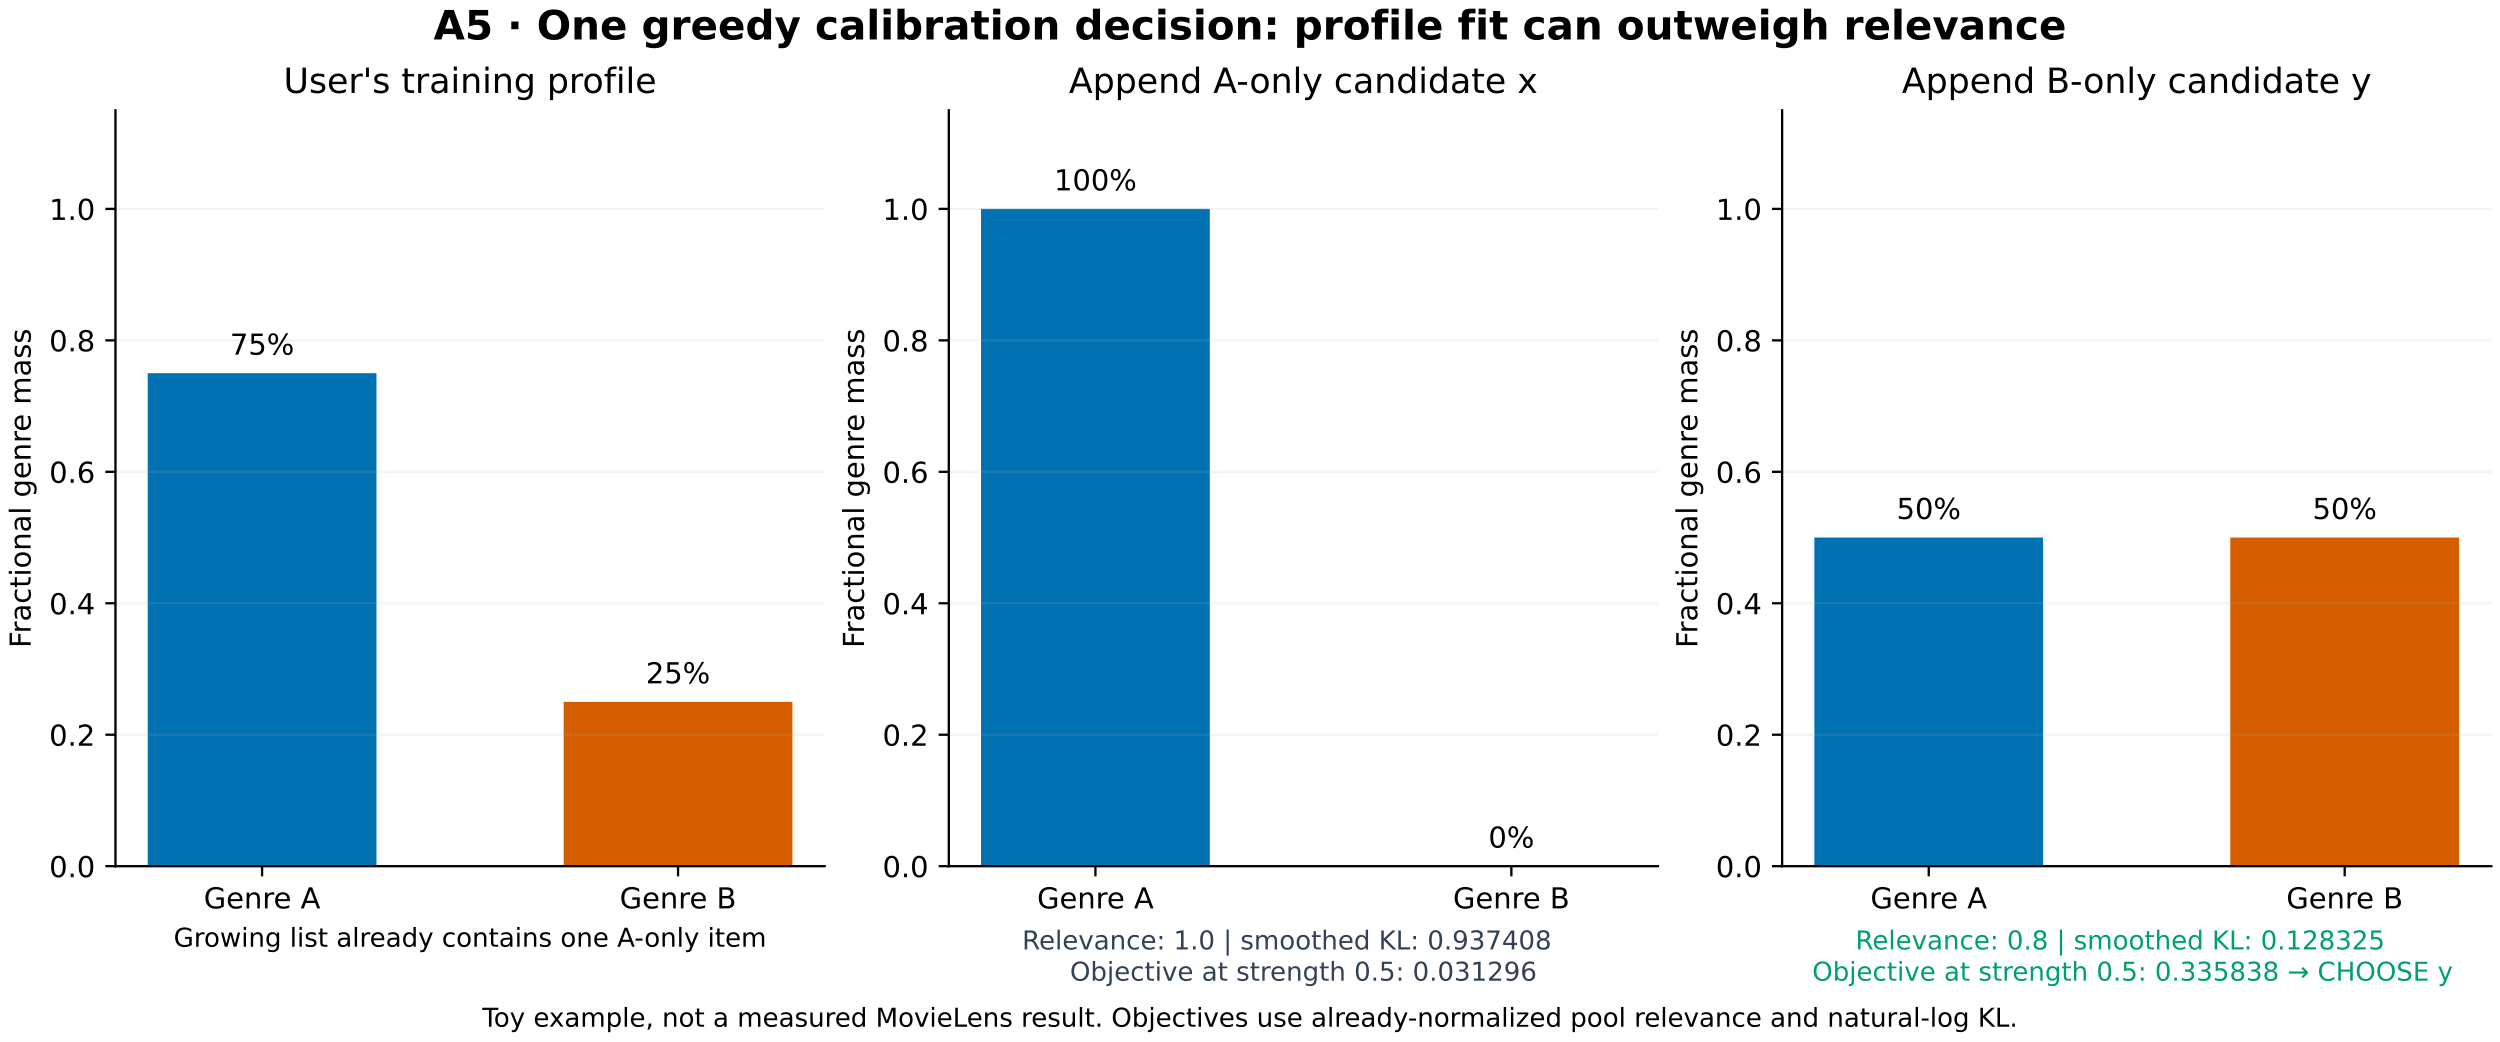
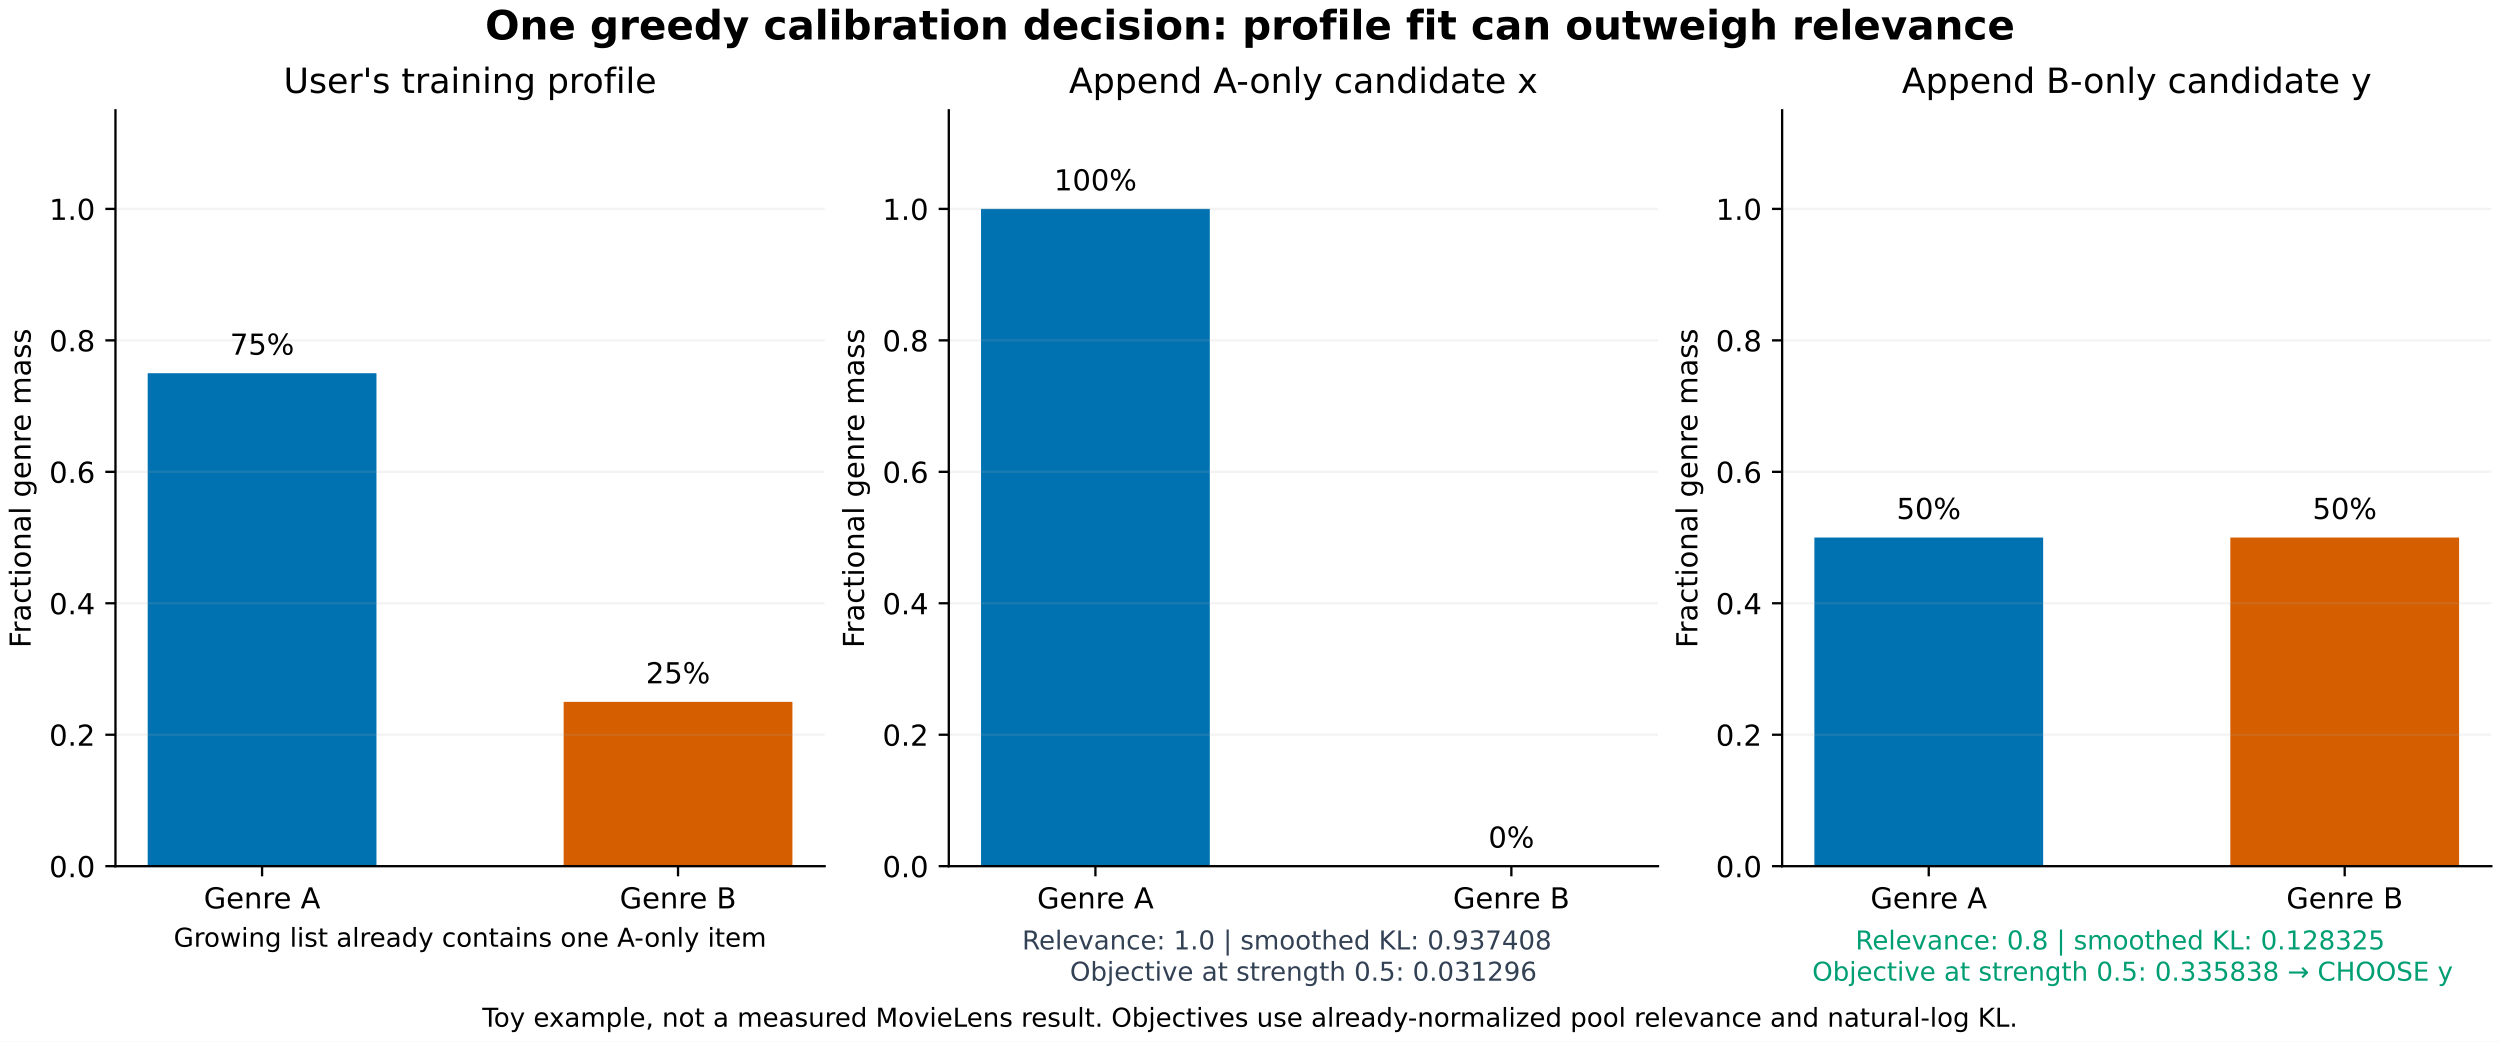
<svg xmlns="http://www.w3.org/2000/svg" xmlns:xlink="http://www.w3.org/1999/xlink" width="864pt" height="360pt" viewBox="0 0 864 360" version="1.1">
  <defs>
    <style type="text/css">*{stroke-linejoin: round; stroke-linecap: butt}</style>
  </defs>
  <g id="figure_1">
    <g id="patch_1">
      <path d="M 0 360 L 864 360 L 864 0 L 0 0 z " style="fill: #ffffff" />
    </g>
    <g id="axes_1">
      <g id="patch_2">
        <path d="M 39.904 299.354 L 285 299.354 L 285 38.12 L 39.904 38.12 z " style="fill: #ffffff" />
      </g>
      <g id="patch_3">
-         <path d="M 51.045 299.354 L 130.108 299.354 L 130.108 128.984 L 51.045 128.984 z " clip-path="url(#pff45b4fee8)" style="fill: #0072b2" />
+         <path d="M 51.045 299.354 L 130.108 299.354 L 130.108 128.984 L 51.045 128.984 z " clip-path="url(#p29c091cd8f)" style="fill: #0072b2" />
      </g>
      <g id="patch_4">
-         <path d="M 194.796 299.354 L 273.859 299.354 L 273.859 242.564 L 194.796 242.564 z " clip-path="url(#pff45b4fee8)" style="fill: #d55e00" />
+         <path d="M 194.796 299.354 L 273.859 299.354 L 273.859 242.564 L 194.796 242.564 z " clip-path="url(#p29c091cd8f)" style="fill: #d55e00" />
      </g>
      <g id="matplotlib.axis_1">
        <g id="xtick_1">
          <g id="line2d_1">
            <defs>
-               <path id="mc8a6582e42" d="M 0 0 L 0 3.5 " style="stroke: #000000; stroke-width: 0.8" />
+               <path id="m94d20d61fe" d="M 0 0 L 0 3.5 " style="stroke: #000000; stroke-width: 0.8" />
            </defs>
            <g>
-               <use xlink:href="#mc8a6582e42" x="90.576" y="299.354" style="stroke: #000000; stroke-width: 0.8" />
+               <use xlink:href="#m94d20d61fe" x="90.576" y="299.354" style="stroke: #000000; stroke-width: 0.8" />
            </g>
          </g>
          <g id="text_1">
            <text style="font-size: 10px; font-family: 'DejaVu Sans', 'Bitstream Vera Sans', 'Computer Modern Sans Serif', 'Lucida Grande', 'Verdana', 'Geneva', 'Lucid', 'Arial', 'Helvetica', 'Avant Garde', sans-serif; text-anchor: middle" x="90.576" y="313.952" transform="rotate(-0 90.57641 313.9519)">Genre A</text>
          </g>
        </g>
        <g id="xtick_2">
          <g id="line2d_2">
            <g>
-               <use xlink:href="#mc8a6582e42" x="234.327" y="299.354" style="stroke: #000000; stroke-width: 0.8" />
+               <use xlink:href="#m94d20d61fe" x="234.327" y="299.354" style="stroke: #000000; stroke-width: 0.8" />
            </g>
          </g>
          <g id="text_2">
            <text style="font-size: 10px; font-family: 'DejaVu Sans', 'Bitstream Vera Sans', 'Computer Modern Sans Serif', 'Lucida Grande', 'Verdana', 'Geneva', 'Lucid', 'Arial', 'Helvetica', 'Avant Garde', sans-serif; text-anchor: middle" x="234.327" y="313.952" transform="rotate(-0 234.3275 313.9519)">Genre B</text>
          </g>
        </g>
        <g id="text_3">
          <text style="font-size: 9px; font-family: 'DejaVu Sans', 'Bitstream Vera Sans', 'Computer Modern Sans Serif', 'Lucida Grande', 'Verdana', 'Geneva', 'Lucid', 'Arial', 'Helvetica', 'Avant Garde', sans-serif; text-anchor: middle" x="162.452" y="327.193" transform="rotate(-0 162.452 327.1929)">Growing list already contains one A-only item</text>
        </g>
      </g>
      <g id="matplotlib.axis_2">
        <g id="ytick_1">
          <g id="line2d_3">
-             <path d="M 39.904 299.354 L 285 299.354 " clip-path="url(#pff45b4fee8)" style="fill: none; stroke: #b0b0b0; stroke-opacity: 0.15; stroke-width: 0.8; stroke-linecap: square" />
+             <path d="M 39.904 299.354 L 285 299.354 " clip-path="url(#p29c091cd8f)" style="fill: none; stroke: #b0b0b0; stroke-opacity: 0.15; stroke-width: 0.8; stroke-linecap: square" />
          </g>
          <g id="line2d_4">
            <defs>
-               <path id="mdb59156694" d="M 0 0 L -3.5 0 " style="stroke: #000000; stroke-width: 0.8" />
+               <path id="m4c123bed94" d="M 0 0 L -3.5 0 " style="stroke: #000000; stroke-width: 0.8" />
            </defs>
            <g>
-               <use xlink:href="#mdb59156694" x="39.904" y="299.354" style="stroke: #000000; stroke-width: 0.8" />
+               <use xlink:href="#m4c123bed94" x="39.904" y="299.354" style="stroke: #000000; stroke-width: 0.8" />
            </g>
          </g>
          <g id="text_4">
            <text style="font-size: 10px; font-family: 'DejaVu Sans', 'Bitstream Vera Sans', 'Computer Modern Sans Serif', 'Lucida Grande', 'Verdana', 'Geneva', 'Lucid', 'Arial', 'Helvetica', 'Avant Garde', sans-serif; text-anchor: end" x="32.904" y="303.153" transform="rotate(-0 32.90415 303.1531)">0.0</text>
          </g>
        </g>
        <g id="ytick_2">
          <g id="line2d_5">
-             <path d="M 39.904 253.922 L 285 253.922 " clip-path="url(#pff45b4fee8)" style="fill: none; stroke: #b0b0b0; stroke-opacity: 0.15; stroke-width: 0.8; stroke-linecap: square" />
+             <path d="M 39.904 253.922 L 285 253.922 " clip-path="url(#p29c091cd8f)" style="fill: none; stroke: #b0b0b0; stroke-opacity: 0.15; stroke-width: 0.8; stroke-linecap: square" />
          </g>
          <g id="line2d_6">
            <g>
-               <use xlink:href="#mdb59156694" x="39.904" y="253.922" style="stroke: #000000; stroke-width: 0.8" />
+               <use xlink:href="#m4c123bed94" x="39.904" y="253.922" style="stroke: #000000; stroke-width: 0.8" />
            </g>
          </g>
          <g id="text_5">
            <text style="font-size: 10px; font-family: 'DejaVu Sans', 'Bitstream Vera Sans', 'Computer Modern Sans Serif', 'Lucida Grande', 'Verdana', 'Geneva', 'Lucid', 'Arial', 'Helvetica', 'Avant Garde', sans-serif; text-anchor: end" x="32.904" y="257.721" transform="rotate(-0 32.90415 257.721)">0.2</text>
          </g>
        </g>
        <g id="ytick_3">
          <g id="line2d_7">
-             <path d="M 39.904 208.49 L 285 208.49 " clip-path="url(#pff45b4fee8)" style="fill: none; stroke: #b0b0b0; stroke-opacity: 0.15; stroke-width: 0.8; stroke-linecap: square" />
+             <path d="M 39.904 208.49 L 285 208.49 " clip-path="url(#p29c091cd8f)" style="fill: none; stroke: #b0b0b0; stroke-opacity: 0.15; stroke-width: 0.8; stroke-linecap: square" />
          </g>
          <g id="line2d_8">
            <g>
-               <use xlink:href="#mdb59156694" x="39.904" y="208.49" style="stroke: #000000; stroke-width: 0.8" />
+               <use xlink:href="#m4c123bed94" x="39.904" y="208.49" style="stroke: #000000; stroke-width: 0.8" />
            </g>
          </g>
          <g id="text_6">
            <text style="font-size: 10px; font-family: 'DejaVu Sans', 'Bitstream Vera Sans', 'Computer Modern Sans Serif', 'Lucida Grande', 'Verdana', 'Geneva', 'Lucid', 'Arial', 'Helvetica', 'Avant Garde', sans-serif; text-anchor: end" x="32.904" y="212.289" transform="rotate(-0 32.90415 212.289)">0.4</text>
          </g>
        </g>
        <g id="ytick_4">
          <g id="line2d_9">
-             <path d="M 39.904 163.058 L 285 163.058 " clip-path="url(#pff45b4fee8)" style="fill: none; stroke: #b0b0b0; stroke-opacity: 0.15; stroke-width: 0.8; stroke-linecap: square" />
+             <path d="M 39.904 163.058 L 285 163.058 " clip-path="url(#p29c091cd8f)" style="fill: none; stroke: #b0b0b0; stroke-opacity: 0.15; stroke-width: 0.8; stroke-linecap: square" />
          </g>
          <g id="line2d_10">
            <g>
-               <use xlink:href="#mdb59156694" x="39.904" y="163.058" style="stroke: #000000; stroke-width: 0.8" />
+               <use xlink:href="#m4c123bed94" x="39.904" y="163.058" style="stroke: #000000; stroke-width: 0.8" />
            </g>
          </g>
          <g id="text_7">
            <text style="font-size: 10px; font-family: 'DejaVu Sans', 'Bitstream Vera Sans', 'Computer Modern Sans Serif', 'Lucida Grande', 'Verdana', 'Geneva', 'Lucid', 'Arial', 'Helvetica', 'Avant Garde', sans-serif; text-anchor: end" x="32.904" y="166.857" transform="rotate(-0 32.90415 166.8569)">0.6</text>
          </g>
        </g>
        <g id="ytick_5">
          <g id="line2d_11">
-             <path d="M 39.904 117.626 L 285 117.626 " clip-path="url(#pff45b4fee8)" style="fill: none; stroke: #b0b0b0; stroke-opacity: 0.15; stroke-width: 0.8; stroke-linecap: square" />
+             <path d="M 39.904 117.626 L 285 117.626 " clip-path="url(#p29c091cd8f)" style="fill: none; stroke: #b0b0b0; stroke-opacity: 0.15; stroke-width: 0.8; stroke-linecap: square" />
          </g>
          <g id="line2d_12">
            <g>
-               <use xlink:href="#mdb59156694" x="39.904" y="117.626" style="stroke: #000000; stroke-width: 0.8" />
+               <use xlink:href="#m4c123bed94" x="39.904" y="117.626" style="stroke: #000000; stroke-width: 0.8" />
            </g>
          </g>
          <g id="text_8">
            <text style="font-size: 10px; font-family: 'DejaVu Sans', 'Bitstream Vera Sans', 'Computer Modern Sans Serif', 'Lucida Grande', 'Verdana', 'Geneva', 'Lucid', 'Arial', 'Helvetica', 'Avant Garde', sans-serif; text-anchor: end" x="32.904" y="121.425" transform="rotate(-0 32.90415 121.4249)">0.8</text>
          </g>
        </g>
        <g id="ytick_6">
          <g id="line2d_13">
-             <path d="M 39.904 72.194 L 285 72.194 " clip-path="url(#pff45b4fee8)" style="fill: none; stroke: #b0b0b0; stroke-opacity: 0.15; stroke-width: 0.8; stroke-linecap: square" />
+             <path d="M 39.904 72.194 L 285 72.194 " clip-path="url(#p29c091cd8f)" style="fill: none; stroke: #b0b0b0; stroke-opacity: 0.15; stroke-width: 0.8; stroke-linecap: square" />
          </g>
          <g id="line2d_14">
            <g>
-               <use xlink:href="#mdb59156694" x="39.904" y="72.194" style="stroke: #000000; stroke-width: 0.8" />
+               <use xlink:href="#m4c123bed94" x="39.904" y="72.194" style="stroke: #000000; stroke-width: 0.8" />
            </g>
          </g>
          <g id="text_9">
            <text style="font-size: 10px; font-family: 'DejaVu Sans', 'Bitstream Vera Sans', 'Computer Modern Sans Serif', 'Lucida Grande', 'Verdana', 'Geneva', 'Lucid', 'Arial', 'Helvetica', 'Avant Garde', sans-serif; text-anchor: end" x="32.904" y="75.993" transform="rotate(-0 32.90415 75.99281)">1.0</text>
          </g>
        </g>
        <g id="text_10">
          <text style="font-size: 10px; font-family: 'DejaVu Sans', 'Bitstream Vera Sans', 'Computer Modern Sans Serif', 'Lucida Grande', 'Verdana', 'Geneva', 'Lucid', 'Arial', 'Helvetica', 'Avant Garde', sans-serif; text-anchor: middle" x="10.599" y="168.737" transform="rotate(-90 10.59868 168.7371)">Fractional genre mass</text>
        </g>
      </g>
      <g id="patch_5">
        <path d="M 39.904 299.354 L 39.904 38.12 " style="fill: none; stroke: #000000; stroke-width: 0.8; stroke-linejoin: miter; stroke-linecap: square" />
      </g>
      <g id="patch_6">
        <path d="M 39.904 299.354 L 285 299.354 " style="fill: none; stroke: #000000; stroke-width: 0.8; stroke-linejoin: miter; stroke-linecap: square" />
      </g>
      <g id="text_11">
        <text style="font-size: 10px; font-family: 'DejaVu Sans', 'Bitstream Vera Sans', 'Computer Modern Sans Serif', 'Lucida Grande', 'Verdana', 'Geneva', 'Lucid', 'Arial', 'Helvetica', 'Avant Garde', sans-serif; text-anchor: middle" x="90.576" y="122.582" transform="rotate(-0 90.57641 122.5817)">75%</text>
      </g>
      <g id="text_12">
        <text style="font-size: 10px; font-family: 'DejaVu Sans', 'Bitstream Vera Sans', 'Computer Modern Sans Serif', 'Lucida Grande', 'Verdana', 'Geneva', 'Lucid', 'Arial', 'Helvetica', 'Avant Garde', sans-serif; text-anchor: middle" x="234.327" y="236.162" transform="rotate(-0 234.3275 236.1619)">25%</text>
      </g>
      <g id="text_13">
        <text style="font-size: 12px; font-family: 'DejaVu Sans', 'Bitstream Vera Sans', 'Computer Modern Sans Serif', 'Lucida Grande', 'Verdana', 'Geneva', 'Lucid', 'Arial', 'Helvetica', 'Avant Garde', sans-serif; text-anchor: middle" x="162.452" y="32.12" transform="rotate(-0 162.452 32.11994)">User's training profile</text>
      </g>
    </g>
    <g id="axes_2">
      <g id="patch_7">
        <path d="M 327.904 299.354 L 573 299.354 L 573 38.12 L 327.904 38.12 z " style="fill: #ffffff" />
      </g>
      <g id="patch_8">
-         <path d="M 339.045 299.354 L 418.108 299.354 L 418.108 72.194 L 339.045 72.194 z " clip-path="url(#p3dccbc4fe1)" style="fill: #0072b2" />
+         <path d="M 339.045 299.354 L 418.108 299.354 L 418.108 72.194 L 339.045 72.194 z " clip-path="url(#p55e27d9c52)" style="fill: #0072b2" />
      </g>
      <g id="patch_9">
-         <path d="M 482.796 299.354 L 561.859 299.354 L 561.859 299.354 L 482.796 299.354 z " clip-path="url(#p3dccbc4fe1)" style="fill: #d55e00" />
+         <path d="M 482.796 299.354 L 561.859 299.354 L 561.859 299.354 L 482.796 299.354 z " clip-path="url(#p55e27d9c52)" style="fill: #d55e00" />
      </g>
      <g id="matplotlib.axis_3">
        <g id="xtick_3">
          <g id="line2d_15">
            <g>
-               <use xlink:href="#mc8a6582e42" x="378.576" y="299.354" style="stroke: #000000; stroke-width: 0.8" />
+               <use xlink:href="#m94d20d61fe" x="378.576" y="299.354" style="stroke: #000000; stroke-width: 0.8" />
            </g>
          </g>
          <g id="text_14">
            <text style="font-size: 10px; font-family: 'DejaVu Sans', 'Bitstream Vera Sans', 'Computer Modern Sans Serif', 'Lucida Grande', 'Verdana', 'Geneva', 'Lucid', 'Arial', 'Helvetica', 'Avant Garde', sans-serif; text-anchor: middle" x="378.576" y="313.952" transform="rotate(-0 378.5764 313.9519)">Genre A</text>
          </g>
        </g>
        <g id="xtick_4">
          <g id="line2d_16">
            <g>
-               <use xlink:href="#mc8a6582e42" x="522.327" y="299.354" style="stroke: #000000; stroke-width: 0.8" />
+               <use xlink:href="#m94d20d61fe" x="522.327" y="299.354" style="stroke: #000000; stroke-width: 0.8" />
            </g>
          </g>
          <g id="text_15">
            <text style="font-size: 10px; font-family: 'DejaVu Sans', 'Bitstream Vera Sans', 'Computer Modern Sans Serif', 'Lucida Grande', 'Verdana', 'Geneva', 'Lucid', 'Arial', 'Helvetica', 'Avant Garde', sans-serif; text-anchor: middle" x="522.327" y="313.952" transform="rotate(-0 522.3275 313.9519)">Genre B</text>
          </g>
        </g>
        <g id="text_16">
          <text style="font-size: 9px; font-family: 'DejaVu Sans', 'Bitstream Vera Sans', 'Computer Modern Sans Serif', 'Lucida Grande', 'Verdana', 'Geneva', 'Lucid', 'Arial', 'Helvetica', 'Avant Garde', sans-serif; fill: #334155" transform="translate(353.2407 328.1331)">Relevance: 1.0   |   smoothed KL: 0.937408</text>
          <text style="font-size: 9px; font-family: 'DejaVu Sans', 'Bitstream Vera Sans', 'Computer Modern Sans Serif', 'Lucida Grande', 'Verdana', 'Geneva', 'Lucid', 'Arial', 'Helvetica', 'Avant Garde', sans-serif; fill: #334155" transform="translate(369.7733 338.9356)">Objective at strength 0.5: 0.031296</text>
        </g>
      </g>
      <g id="matplotlib.axis_4">
        <g id="ytick_7">
          <g id="line2d_17">
-             <path d="M 327.904 299.354 L 573 299.354 " clip-path="url(#p3dccbc4fe1)" style="fill: none; stroke: #b0b0b0; stroke-opacity: 0.15; stroke-width: 0.8; stroke-linecap: square" />
+             <path d="M 327.904 299.354 L 573 299.354 " clip-path="url(#p55e27d9c52)" style="fill: none; stroke: #b0b0b0; stroke-opacity: 0.15; stroke-width: 0.8; stroke-linecap: square" />
          </g>
          <g id="line2d_18">
            <g>
-               <use xlink:href="#mdb59156694" x="327.904" y="299.354" style="stroke: #000000; stroke-width: 0.8" />
+               <use xlink:href="#m4c123bed94" x="327.904" y="299.354" style="stroke: #000000; stroke-width: 0.8" />
            </g>
          </g>
          <g id="text_17">
            <text style="font-size: 10px; font-family: 'DejaVu Sans', 'Bitstream Vera Sans', 'Computer Modern Sans Serif', 'Lucida Grande', 'Verdana', 'Geneva', 'Lucid', 'Arial', 'Helvetica', 'Avant Garde', sans-serif; text-anchor: end" x="320.904" y="303.153" transform="rotate(-0 320.9041 303.1531)">0.0</text>
          </g>
        </g>
        <g id="ytick_8">
          <g id="line2d_19">
-             <path d="M 327.904 253.922 L 573 253.922 " clip-path="url(#p3dccbc4fe1)" style="fill: none; stroke: #b0b0b0; stroke-opacity: 0.15; stroke-width: 0.8; stroke-linecap: square" />
+             <path d="M 327.904 253.922 L 573 253.922 " clip-path="url(#p55e27d9c52)" style="fill: none; stroke: #b0b0b0; stroke-opacity: 0.15; stroke-width: 0.8; stroke-linecap: square" />
          </g>
          <g id="line2d_20">
            <g>
-               <use xlink:href="#mdb59156694" x="327.904" y="253.922" style="stroke: #000000; stroke-width: 0.8" />
+               <use xlink:href="#m4c123bed94" x="327.904" y="253.922" style="stroke: #000000; stroke-width: 0.8" />
            </g>
          </g>
          <g id="text_18">
            <text style="font-size: 10px; font-family: 'DejaVu Sans', 'Bitstream Vera Sans', 'Computer Modern Sans Serif', 'Lucida Grande', 'Verdana', 'Geneva', 'Lucid', 'Arial', 'Helvetica', 'Avant Garde', sans-serif; text-anchor: end" x="320.904" y="257.721" transform="rotate(-0 320.9041 257.721)">0.2</text>
          </g>
        </g>
        <g id="ytick_9">
          <g id="line2d_21">
-             <path d="M 327.904 208.49 L 573 208.49 " clip-path="url(#p3dccbc4fe1)" style="fill: none; stroke: #b0b0b0; stroke-opacity: 0.15; stroke-width: 0.8; stroke-linecap: square" />
+             <path d="M 327.904 208.49 L 573 208.49 " clip-path="url(#p55e27d9c52)" style="fill: none; stroke: #b0b0b0; stroke-opacity: 0.15; stroke-width: 0.8; stroke-linecap: square" />
          </g>
          <g id="line2d_22">
            <g>
-               <use xlink:href="#mdb59156694" x="327.904" y="208.49" style="stroke: #000000; stroke-width: 0.8" />
+               <use xlink:href="#m4c123bed94" x="327.904" y="208.49" style="stroke: #000000; stroke-width: 0.8" />
            </g>
          </g>
          <g id="text_19">
            <text style="font-size: 10px; font-family: 'DejaVu Sans', 'Bitstream Vera Sans', 'Computer Modern Sans Serif', 'Lucida Grande', 'Verdana', 'Geneva', 'Lucid', 'Arial', 'Helvetica', 'Avant Garde', sans-serif; text-anchor: end" x="320.904" y="212.289" transform="rotate(-0 320.9041 212.289)">0.4</text>
          </g>
        </g>
        <g id="ytick_10">
          <g id="line2d_23">
-             <path d="M 327.904 163.058 L 573 163.058 " clip-path="url(#p3dccbc4fe1)" style="fill: none; stroke: #b0b0b0; stroke-opacity: 0.15; stroke-width: 0.8; stroke-linecap: square" />
+             <path d="M 327.904 163.058 L 573 163.058 " clip-path="url(#p55e27d9c52)" style="fill: none; stroke: #b0b0b0; stroke-opacity: 0.15; stroke-width: 0.8; stroke-linecap: square" />
          </g>
          <g id="line2d_24">
            <g>
-               <use xlink:href="#mdb59156694" x="327.904" y="163.058" style="stroke: #000000; stroke-width: 0.8" />
+               <use xlink:href="#m4c123bed94" x="327.904" y="163.058" style="stroke: #000000; stroke-width: 0.8" />
            </g>
          </g>
          <g id="text_20">
            <text style="font-size: 10px; font-family: 'DejaVu Sans', 'Bitstream Vera Sans', 'Computer Modern Sans Serif', 'Lucida Grande', 'Verdana', 'Geneva', 'Lucid', 'Arial', 'Helvetica', 'Avant Garde', sans-serif; text-anchor: end" x="320.904" y="166.857" transform="rotate(-0 320.9041 166.8569)">0.6</text>
          </g>
        </g>
        <g id="ytick_11">
          <g id="line2d_25">
-             <path d="M 327.904 117.626 L 573 117.626 " clip-path="url(#p3dccbc4fe1)" style="fill: none; stroke: #b0b0b0; stroke-opacity: 0.15; stroke-width: 0.8; stroke-linecap: square" />
+             <path d="M 327.904 117.626 L 573 117.626 " clip-path="url(#p55e27d9c52)" style="fill: none; stroke: #b0b0b0; stroke-opacity: 0.15; stroke-width: 0.8; stroke-linecap: square" />
          </g>
          <g id="line2d_26">
            <g>
-               <use xlink:href="#mdb59156694" x="327.904" y="117.626" style="stroke: #000000; stroke-width: 0.8" />
+               <use xlink:href="#m4c123bed94" x="327.904" y="117.626" style="stroke: #000000; stroke-width: 0.8" />
            </g>
          </g>
          <g id="text_21">
            <text style="font-size: 10px; font-family: 'DejaVu Sans', 'Bitstream Vera Sans', 'Computer Modern Sans Serif', 'Lucida Grande', 'Verdana', 'Geneva', 'Lucid', 'Arial', 'Helvetica', 'Avant Garde', sans-serif; text-anchor: end" x="320.904" y="121.425" transform="rotate(-0 320.9041 121.4249)">0.8</text>
          </g>
        </g>
        <g id="ytick_12">
          <g id="line2d_27">
-             <path d="M 327.904 72.194 L 573 72.194 " clip-path="url(#p3dccbc4fe1)" style="fill: none; stroke: #b0b0b0; stroke-opacity: 0.15; stroke-width: 0.8; stroke-linecap: square" />
+             <path d="M 327.904 72.194 L 573 72.194 " clip-path="url(#p55e27d9c52)" style="fill: none; stroke: #b0b0b0; stroke-opacity: 0.15; stroke-width: 0.8; stroke-linecap: square" />
          </g>
          <g id="line2d_28">
            <g>
-               <use xlink:href="#mdb59156694" x="327.904" y="72.194" style="stroke: #000000; stroke-width: 0.8" />
+               <use xlink:href="#m4c123bed94" x="327.904" y="72.194" style="stroke: #000000; stroke-width: 0.8" />
            </g>
          </g>
          <g id="text_22">
            <text style="font-size: 10px; font-family: 'DejaVu Sans', 'Bitstream Vera Sans', 'Computer Modern Sans Serif', 'Lucida Grande', 'Verdana', 'Geneva', 'Lucid', 'Arial', 'Helvetica', 'Avant Garde', sans-serif; text-anchor: end" x="320.904" y="75.993" transform="rotate(-0 320.9041 75.99281)">1.0</text>
          </g>
        </g>
        <g id="text_23">
          <text style="font-size: 10px; font-family: 'DejaVu Sans', 'Bitstream Vera Sans', 'Computer Modern Sans Serif', 'Lucida Grande', 'Verdana', 'Geneva', 'Lucid', 'Arial', 'Helvetica', 'Avant Garde', sans-serif; text-anchor: middle" x="298.599" y="168.737" transform="rotate(-90 298.5987 168.7371)">Fractional genre mass</text>
        </g>
      </g>
      <g id="patch_10">
        <path d="M 327.904 299.354 L 327.904 38.12 " style="fill: none; stroke: #000000; stroke-width: 0.8; stroke-linejoin: miter; stroke-linecap: square" />
      </g>
      <g id="patch_11">
        <path d="M 327.904 299.354 L 573 299.354 " style="fill: none; stroke: #000000; stroke-width: 0.8; stroke-linejoin: miter; stroke-linecap: square" />
      </g>
      <g id="text_24">
        <text style="font-size: 10px; font-family: 'DejaVu Sans', 'Bitstream Vera Sans', 'Computer Modern Sans Serif', 'Lucida Grande', 'Verdana', 'Geneva', 'Lucid', 'Arial', 'Helvetica', 'Avant Garde', sans-serif; text-anchor: middle" x="378.576" y="65.792" transform="rotate(-0 378.5764 65.79164)">100%</text>
      </g>
      <g id="text_25">
        <text style="font-size: 10px; font-family: 'DejaVu Sans', 'Bitstream Vera Sans', 'Computer Modern Sans Serif', 'Lucida Grande', 'Verdana', 'Geneva', 'Lucid', 'Arial', 'Helvetica', 'Avant Garde', sans-serif; text-anchor: middle" x="522.327" y="292.952" transform="rotate(-0 522.3275 292.9519)">0%</text>
      </g>
      <g id="text_26">
        <text style="font-size: 12px; font-family: 'DejaVu Sans', 'Bitstream Vera Sans', 'Computer Modern Sans Serif', 'Lucida Grande', 'Verdana', 'Geneva', 'Lucid', 'Arial', 'Helvetica', 'Avant Garde', sans-serif; text-anchor: middle" x="450.452" y="32.12" transform="rotate(-0 450.452 32.11994)">Append A-only candidate x</text>
      </g>
    </g>
    <g id="axes_3">
      <g id="patch_12">
        <path d="M 615.904 299.354 L 861 299.354 L 861 38.12 L 615.904 38.12 z " style="fill: #ffffff" />
      </g>
      <g id="patch_13">
-         <path d="M 627.045 299.354 L 706.108 299.354 L 706.108 185.774 L 627.045 185.774 z " clip-path="url(#pc22052476a)" style="fill: #0072b2" />
+         <path d="M 627.045 299.354 L 706.108 299.354 L 706.108 185.774 L 627.045 185.774 z " clip-path="url(#p9f3678234f)" style="fill: #0072b2" />
      </g>
      <g id="patch_14">
-         <path d="M 770.796 299.354 L 849.859 299.354 L 849.859 185.774 L 770.796 185.774 z " clip-path="url(#pc22052476a)" style="fill: #d55e00" />
+         <path d="M 770.796 299.354 L 849.859 299.354 L 849.859 185.774 L 770.796 185.774 z " clip-path="url(#p9f3678234f)" style="fill: #d55e00" />
      </g>
      <g id="matplotlib.axis_5">
        <g id="xtick_5">
          <g id="line2d_29">
            <g>
-               <use xlink:href="#mc8a6582e42" x="666.576" y="299.354" style="stroke: #000000; stroke-width: 0.8" />
+               <use xlink:href="#m94d20d61fe" x="666.576" y="299.354" style="stroke: #000000; stroke-width: 0.8" />
            </g>
          </g>
          <g id="text_27">
            <text style="font-size: 10px; font-family: 'DejaVu Sans', 'Bitstream Vera Sans', 'Computer Modern Sans Serif', 'Lucida Grande', 'Verdana', 'Geneva', 'Lucid', 'Arial', 'Helvetica', 'Avant Garde', sans-serif; text-anchor: middle" x="666.576" y="313.952" transform="rotate(-0 666.5764 313.9519)">Genre A</text>
          </g>
        </g>
        <g id="xtick_6">
          <g id="line2d_30">
            <g>
-               <use xlink:href="#mc8a6582e42" x="810.327" y="299.354" style="stroke: #000000; stroke-width: 0.8" />
+               <use xlink:href="#m94d20d61fe" x="810.327" y="299.354" style="stroke: #000000; stroke-width: 0.8" />
            </g>
          </g>
          <g id="text_28">
            <text style="font-size: 10px; font-family: 'DejaVu Sans', 'Bitstream Vera Sans', 'Computer Modern Sans Serif', 'Lucida Grande', 'Verdana', 'Geneva', 'Lucid', 'Arial', 'Helvetica', 'Avant Garde', sans-serif; text-anchor: middle" x="810.327" y="313.952" transform="rotate(-0 810.3275 313.9519)">Genre B</text>
          </g>
        </g>
        <g id="text_29">
          <text style="font-size: 9px; font-family: 'DejaVu Sans', 'Bitstream Vera Sans', 'Computer Modern Sans Serif', 'Lucida Grande', 'Verdana', 'Geneva', 'Lucid', 'Arial', 'Helvetica', 'Avant Garde', sans-serif; fill: #009e73" transform="translate(641.2407 328.1331)">Relevance: 0.8   |   smoothed KL: 0.128325</text>
          <text style="font-size: 9px; font-family: 'DejaVu Sans', 'Bitstream Vera Sans', 'Computer Modern Sans Serif', 'Lucida Grande', 'Verdana', 'Geneva', 'Lucid', 'Arial', 'Helvetica', 'Avant Garde', sans-serif; fill: #009e73" transform="translate(626.307 338.9356)">Objective at strength 0.5: 0.335838  → CHOOSE y</text>
        </g>
      </g>
      <g id="matplotlib.axis_6">
        <g id="ytick_13">
          <g id="line2d_31">
-             <path d="M 615.904 299.354 L 861 299.354 " clip-path="url(#pc22052476a)" style="fill: none; stroke: #b0b0b0; stroke-opacity: 0.15; stroke-width: 0.8; stroke-linecap: square" />
+             <path d="M 615.904 299.354 L 861 299.354 " clip-path="url(#p9f3678234f)" style="fill: none; stroke: #b0b0b0; stroke-opacity: 0.15; stroke-width: 0.8; stroke-linecap: square" />
          </g>
          <g id="line2d_32">
            <g>
-               <use xlink:href="#mdb59156694" x="615.904" y="299.354" style="stroke: #000000; stroke-width: 0.8" />
+               <use xlink:href="#m4c123bed94" x="615.904" y="299.354" style="stroke: #000000; stroke-width: 0.8" />
            </g>
          </g>
          <g id="text_30">
            <text style="font-size: 10px; font-family: 'DejaVu Sans', 'Bitstream Vera Sans', 'Computer Modern Sans Serif', 'Lucida Grande', 'Verdana', 'Geneva', 'Lucid', 'Arial', 'Helvetica', 'Avant Garde', sans-serif; text-anchor: end" x="608.904" y="303.153" transform="rotate(-0 608.9041 303.1531)">0.0</text>
          </g>
        </g>
        <g id="ytick_14">
          <g id="line2d_33">
-             <path d="M 615.904 253.922 L 861 253.922 " clip-path="url(#pc22052476a)" style="fill: none; stroke: #b0b0b0; stroke-opacity: 0.15; stroke-width: 0.8; stroke-linecap: square" />
+             <path d="M 615.904 253.922 L 861 253.922 " clip-path="url(#p9f3678234f)" style="fill: none; stroke: #b0b0b0; stroke-opacity: 0.15; stroke-width: 0.8; stroke-linecap: square" />
          </g>
          <g id="line2d_34">
            <g>
-               <use xlink:href="#mdb59156694" x="615.904" y="253.922" style="stroke: #000000; stroke-width: 0.8" />
+               <use xlink:href="#m4c123bed94" x="615.904" y="253.922" style="stroke: #000000; stroke-width: 0.8" />
            </g>
          </g>
          <g id="text_31">
            <text style="font-size: 10px; font-family: 'DejaVu Sans', 'Bitstream Vera Sans', 'Computer Modern Sans Serif', 'Lucida Grande', 'Verdana', 'Geneva', 'Lucid', 'Arial', 'Helvetica', 'Avant Garde', sans-serif; text-anchor: end" x="608.904" y="257.721" transform="rotate(-0 608.9041 257.721)">0.2</text>
          </g>
        </g>
        <g id="ytick_15">
          <g id="line2d_35">
-             <path d="M 615.904 208.49 L 861 208.49 " clip-path="url(#pc22052476a)" style="fill: none; stroke: #b0b0b0; stroke-opacity: 0.15; stroke-width: 0.8; stroke-linecap: square" />
+             <path d="M 615.904 208.49 L 861 208.49 " clip-path="url(#p9f3678234f)" style="fill: none; stroke: #b0b0b0; stroke-opacity: 0.15; stroke-width: 0.8; stroke-linecap: square" />
          </g>
          <g id="line2d_36">
            <g>
-               <use xlink:href="#mdb59156694" x="615.904" y="208.49" style="stroke: #000000; stroke-width: 0.8" />
+               <use xlink:href="#m4c123bed94" x="615.904" y="208.49" style="stroke: #000000; stroke-width: 0.8" />
            </g>
          </g>
          <g id="text_32">
            <text style="font-size: 10px; font-family: 'DejaVu Sans', 'Bitstream Vera Sans', 'Computer Modern Sans Serif', 'Lucida Grande', 'Verdana', 'Geneva', 'Lucid', 'Arial', 'Helvetica', 'Avant Garde', sans-serif; text-anchor: end" x="608.904" y="212.289" transform="rotate(-0 608.9041 212.289)">0.4</text>
          </g>
        </g>
        <g id="ytick_16">
          <g id="line2d_37">
-             <path d="M 615.904 163.058 L 861 163.058 " clip-path="url(#pc22052476a)" style="fill: none; stroke: #b0b0b0; stroke-opacity: 0.15; stroke-width: 0.8; stroke-linecap: square" />
+             <path d="M 615.904 163.058 L 861 163.058 " clip-path="url(#p9f3678234f)" style="fill: none; stroke: #b0b0b0; stroke-opacity: 0.15; stroke-width: 0.8; stroke-linecap: square" />
          </g>
          <g id="line2d_38">
            <g>
-               <use xlink:href="#mdb59156694" x="615.904" y="163.058" style="stroke: #000000; stroke-width: 0.8" />
+               <use xlink:href="#m4c123bed94" x="615.904" y="163.058" style="stroke: #000000; stroke-width: 0.8" />
            </g>
          </g>
          <g id="text_33">
            <text style="font-size: 10px; font-family: 'DejaVu Sans', 'Bitstream Vera Sans', 'Computer Modern Sans Serif', 'Lucida Grande', 'Verdana', 'Geneva', 'Lucid', 'Arial', 'Helvetica', 'Avant Garde', sans-serif; text-anchor: end" x="608.904" y="166.857" transform="rotate(-0 608.9041 166.8569)">0.6</text>
          </g>
        </g>
        <g id="ytick_17">
          <g id="line2d_39">
-             <path d="M 615.904 117.626 L 861 117.626 " clip-path="url(#pc22052476a)" style="fill: none; stroke: #b0b0b0; stroke-opacity: 0.15; stroke-width: 0.8; stroke-linecap: square" />
+             <path d="M 615.904 117.626 L 861 117.626 " clip-path="url(#p9f3678234f)" style="fill: none; stroke: #b0b0b0; stroke-opacity: 0.15; stroke-width: 0.8; stroke-linecap: square" />
          </g>
          <g id="line2d_40">
            <g>
-               <use xlink:href="#mdb59156694" x="615.904" y="117.626" style="stroke: #000000; stroke-width: 0.8" />
+               <use xlink:href="#m4c123bed94" x="615.904" y="117.626" style="stroke: #000000; stroke-width: 0.8" />
            </g>
          </g>
          <g id="text_34">
            <text style="font-size: 10px; font-family: 'DejaVu Sans', 'Bitstream Vera Sans', 'Computer Modern Sans Serif', 'Lucida Grande', 'Verdana', 'Geneva', 'Lucid', 'Arial', 'Helvetica', 'Avant Garde', sans-serif; text-anchor: end" x="608.904" y="121.425" transform="rotate(-0 608.9041 121.4249)">0.8</text>
          </g>
        </g>
        <g id="ytick_18">
          <g id="line2d_41">
-             <path d="M 615.904 72.194 L 861 72.194 " clip-path="url(#pc22052476a)" style="fill: none; stroke: #b0b0b0; stroke-opacity: 0.15; stroke-width: 0.8; stroke-linecap: square" />
+             <path d="M 615.904 72.194 L 861 72.194 " clip-path="url(#p9f3678234f)" style="fill: none; stroke: #b0b0b0; stroke-opacity: 0.15; stroke-width: 0.8; stroke-linecap: square" />
          </g>
          <g id="line2d_42">
            <g>
-               <use xlink:href="#mdb59156694" x="615.904" y="72.194" style="stroke: #000000; stroke-width: 0.8" />
+               <use xlink:href="#m4c123bed94" x="615.904" y="72.194" style="stroke: #000000; stroke-width: 0.8" />
            </g>
          </g>
          <g id="text_35">
            <text style="font-size: 10px; font-family: 'DejaVu Sans', 'Bitstream Vera Sans', 'Computer Modern Sans Serif', 'Lucida Grande', 'Verdana', 'Geneva', 'Lucid', 'Arial', 'Helvetica', 'Avant Garde', sans-serif; text-anchor: end" x="608.904" y="75.993" transform="rotate(-0 608.9041 75.99281)">1.0</text>
          </g>
        </g>
        <g id="text_36">
          <text style="font-size: 10px; font-family: 'DejaVu Sans', 'Bitstream Vera Sans', 'Computer Modern Sans Serif', 'Lucida Grande', 'Verdana', 'Geneva', 'Lucid', 'Arial', 'Helvetica', 'Avant Garde', sans-serif; text-anchor: middle" x="586.599" y="168.737" transform="rotate(-90 586.5987 168.7371)">Fractional genre mass</text>
        </g>
      </g>
      <g id="patch_15">
        <path d="M 615.904 299.354 L 615.904 38.12 " style="fill: none; stroke: #000000; stroke-width: 0.8; stroke-linejoin: miter; stroke-linecap: square" />
      </g>
      <g id="patch_16">
        <path d="M 615.904 299.354 L 861 299.354 " style="fill: none; stroke: #000000; stroke-width: 0.8; stroke-linejoin: miter; stroke-linecap: square" />
      </g>
      <g id="text_37">
        <text style="font-size: 10px; font-family: 'DejaVu Sans', 'Bitstream Vera Sans', 'Computer Modern Sans Serif', 'Lucida Grande', 'Verdana', 'Geneva', 'Lucid', 'Arial', 'Helvetica', 'Avant Garde', sans-serif; text-anchor: middle" x="666.576" y="179.372" transform="rotate(-0 666.5764 179.3718)">50%</text>
      </g>
      <g id="text_38">
        <text style="font-size: 10px; font-family: 'DejaVu Sans', 'Bitstream Vera Sans', 'Computer Modern Sans Serif', 'Lucida Grande', 'Verdana', 'Geneva', 'Lucid', 'Arial', 'Helvetica', 'Avant Garde', sans-serif; text-anchor: middle" x="810.327" y="179.372" transform="rotate(-0 810.3275 179.3718)">50%</text>
      </g>
      <g id="text_39">
        <text style="font-size: 12px; font-family: 'DejaVu Sans', 'Bitstream Vera Sans', 'Computer Modern Sans Serif', 'Lucida Grande', 'Verdana', 'Geneva', 'Lucid', 'Arial', 'Helvetica', 'Avant Garde', sans-serif; text-anchor: middle" x="738.452" y="32.12" transform="rotate(-0 738.452 32.11994)">Append B-only candidate y</text>
      </g>
    </g>
    <g id="text_40">
-       <text style="font-weight: 700; font-size: 14px; font-family: 'DejaVu Sans', 'Bitstream Vera Sans', 'Computer Modern Sans Serif', 'Lucida Grande', 'Verdana', 'Geneva', 'Lucid', 'Arial', 'Helvetica', 'Avant Garde', sans-serif; text-anchor: middle" x="432" y="13.638" transform="rotate(-0 432 13.63805)">A5 · One greedy calibration decision: profile fit can outweigh relevance</text>
+       <text style="font-weight: 700; font-size: 14px; font-family: 'DejaVu Sans', 'Bitstream Vera Sans', 'Computer Modern Sans Serif', 'Lucida Grande', 'Verdana', 'Geneva', 'Lucid', 'Arial', 'Helvetica', 'Avant Garde', sans-serif; text-anchor: middle" x="432" y="13.638" transform="rotate(-0 432 13.63805)">One greedy calibration decision: profile fit can outweigh relevance</text>
    </g>
    <g id="text_41">
      <text style="font-size: 9px; font-family: 'DejaVu Sans', 'Bitstream Vera Sans', 'Computer Modern Sans Serif', 'Lucida Grande', 'Verdana', 'Geneva', 'Lucid', 'Arial', 'Helvetica', 'Avant Garde', sans-serif; text-anchor: middle" x="432" y="354.838" transform="rotate(-0 432 354.8377)">Toy example, not a measured MovieLens result. Objectives use already-normalized pool relevance and natural-log KL.</text>
    </g>
  </g>
  <defs>
-     <clipPath id="pff45b4fee8">
+     <clipPath id="p29c091cd8f">
      <rect x="39.904" y="38.12" width="245.096" height="261.234" />
    </clipPath>
-     <clipPath id="p3dccbc4fe1">
+     <clipPath id="p55e27d9c52">
      <rect x="327.904" y="38.12" width="245.096" height="261.234" />
    </clipPath>
-     <clipPath id="pc22052476a">
+     <clipPath id="p9f3678234f">
      <rect x="615.904" y="38.12" width="245.096" height="261.234" />
    </clipPath>
  </defs>
</svg>
